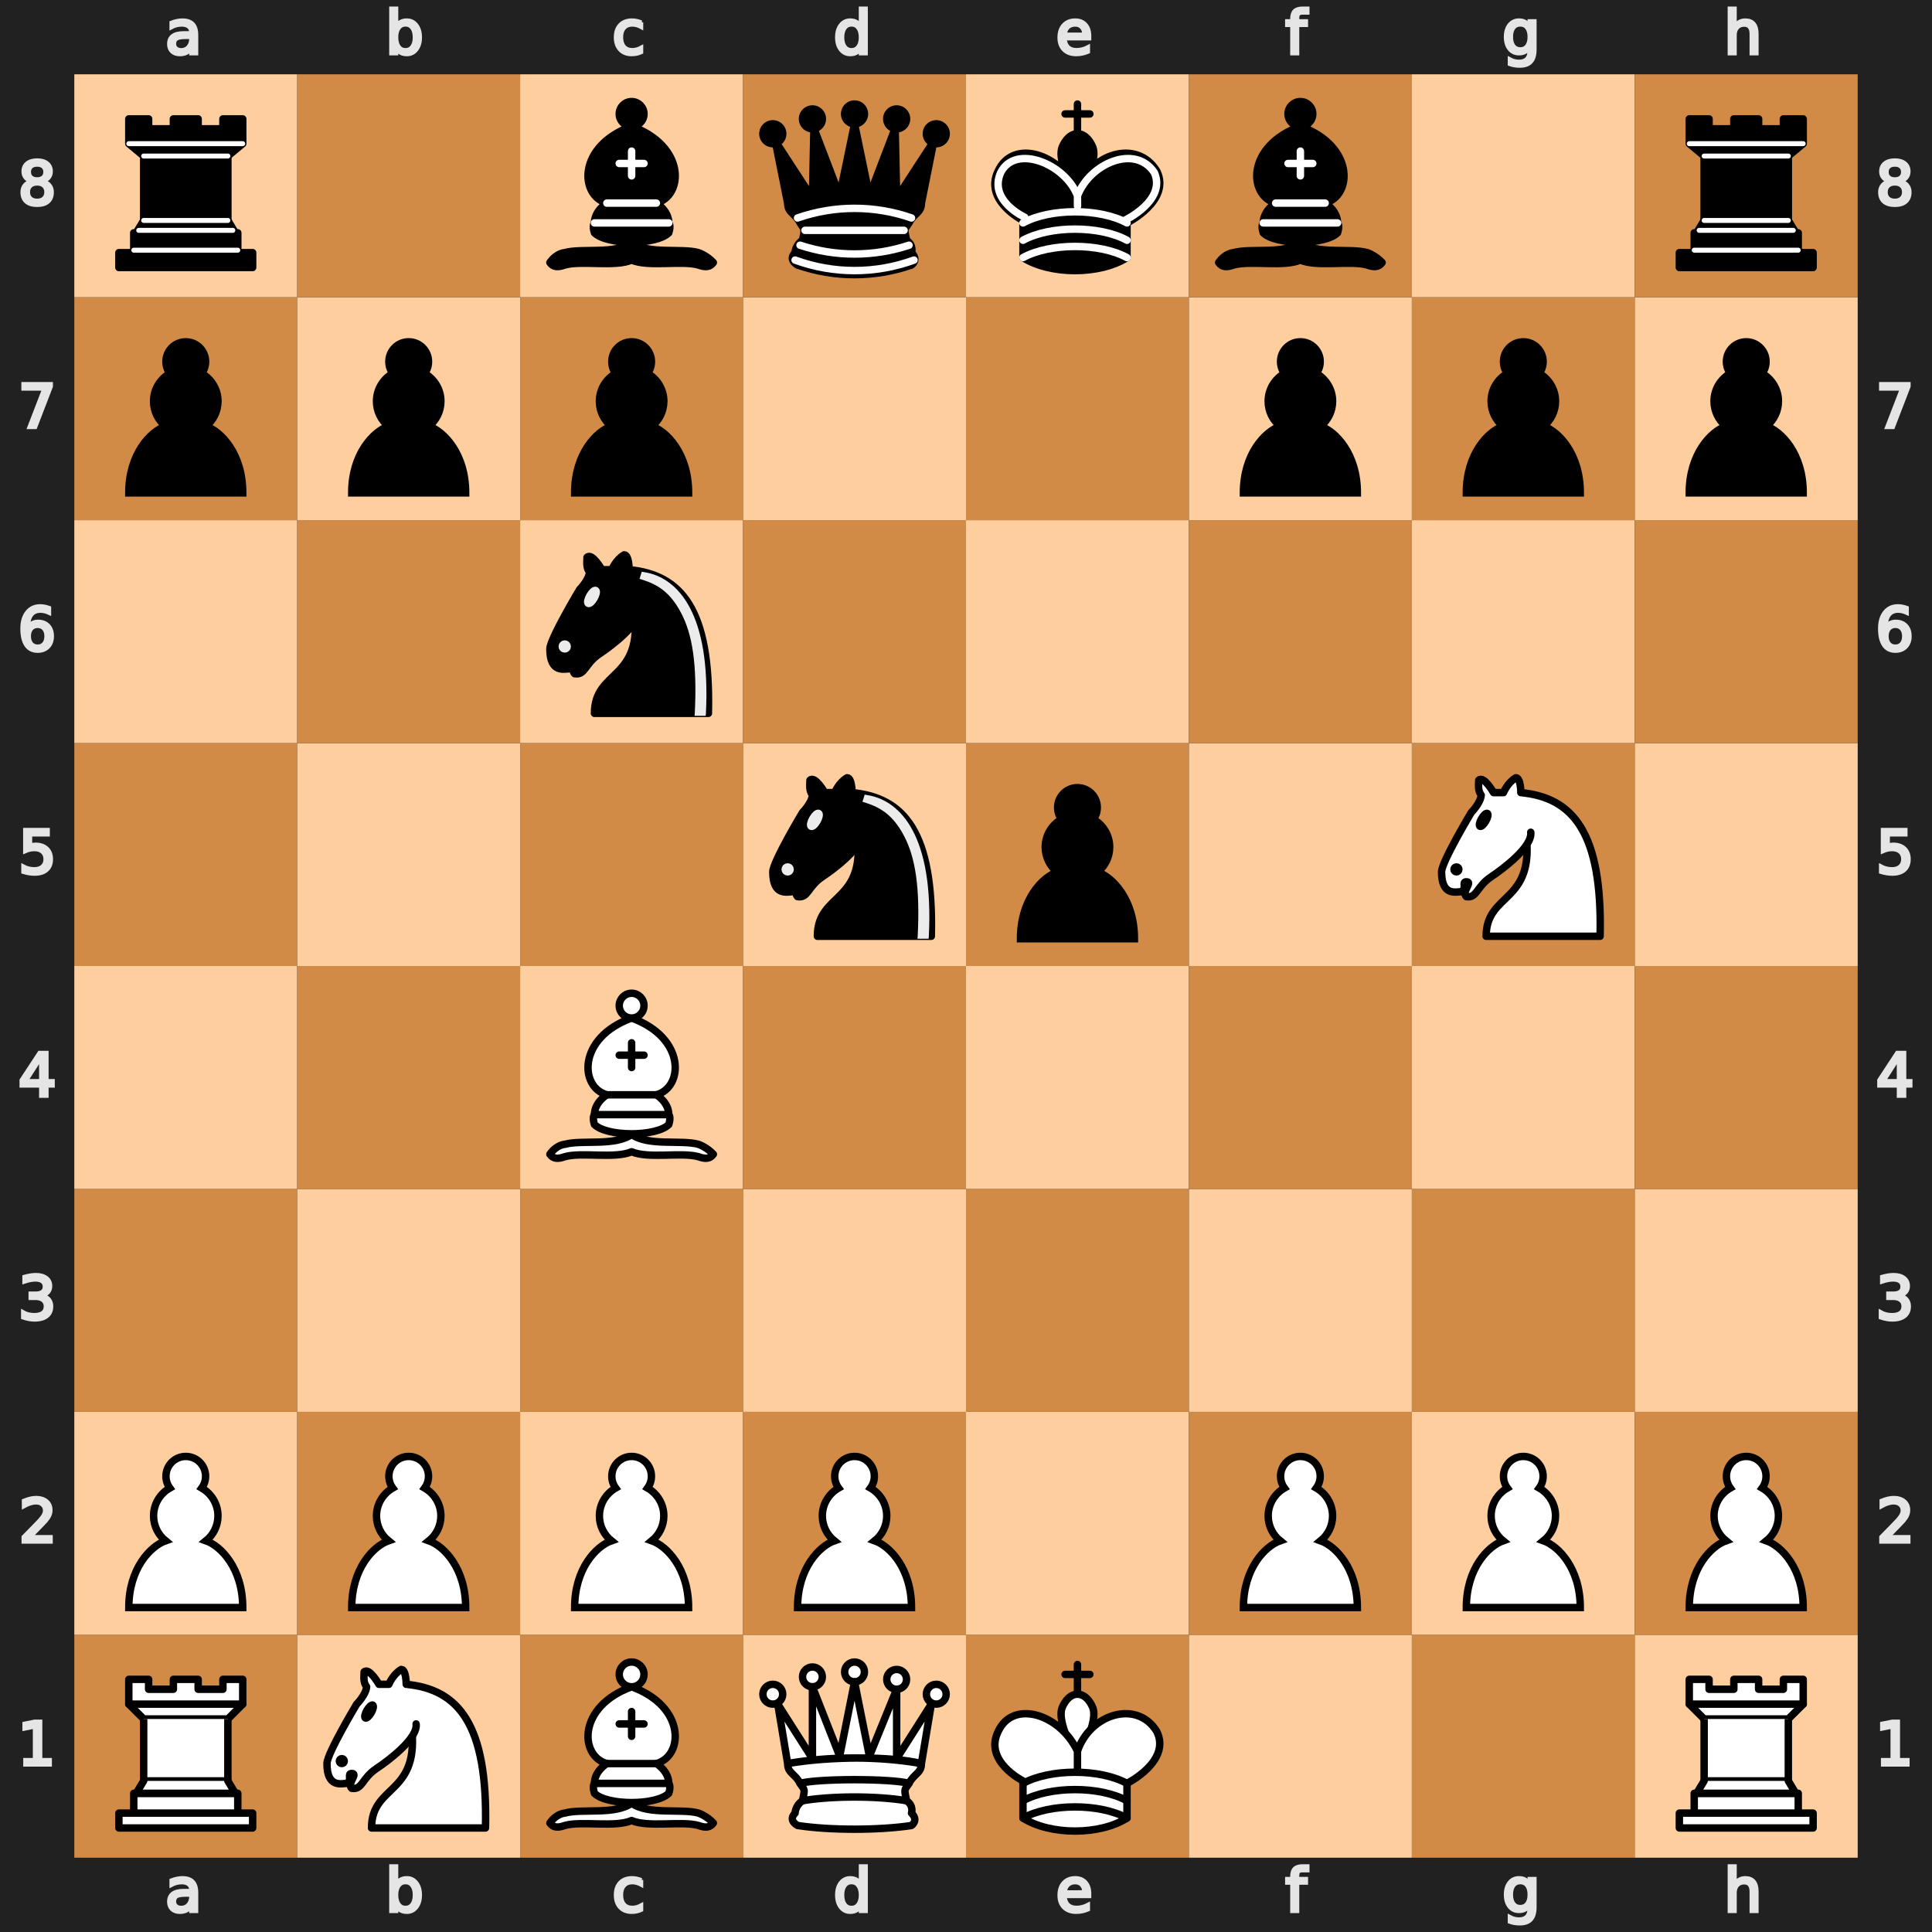
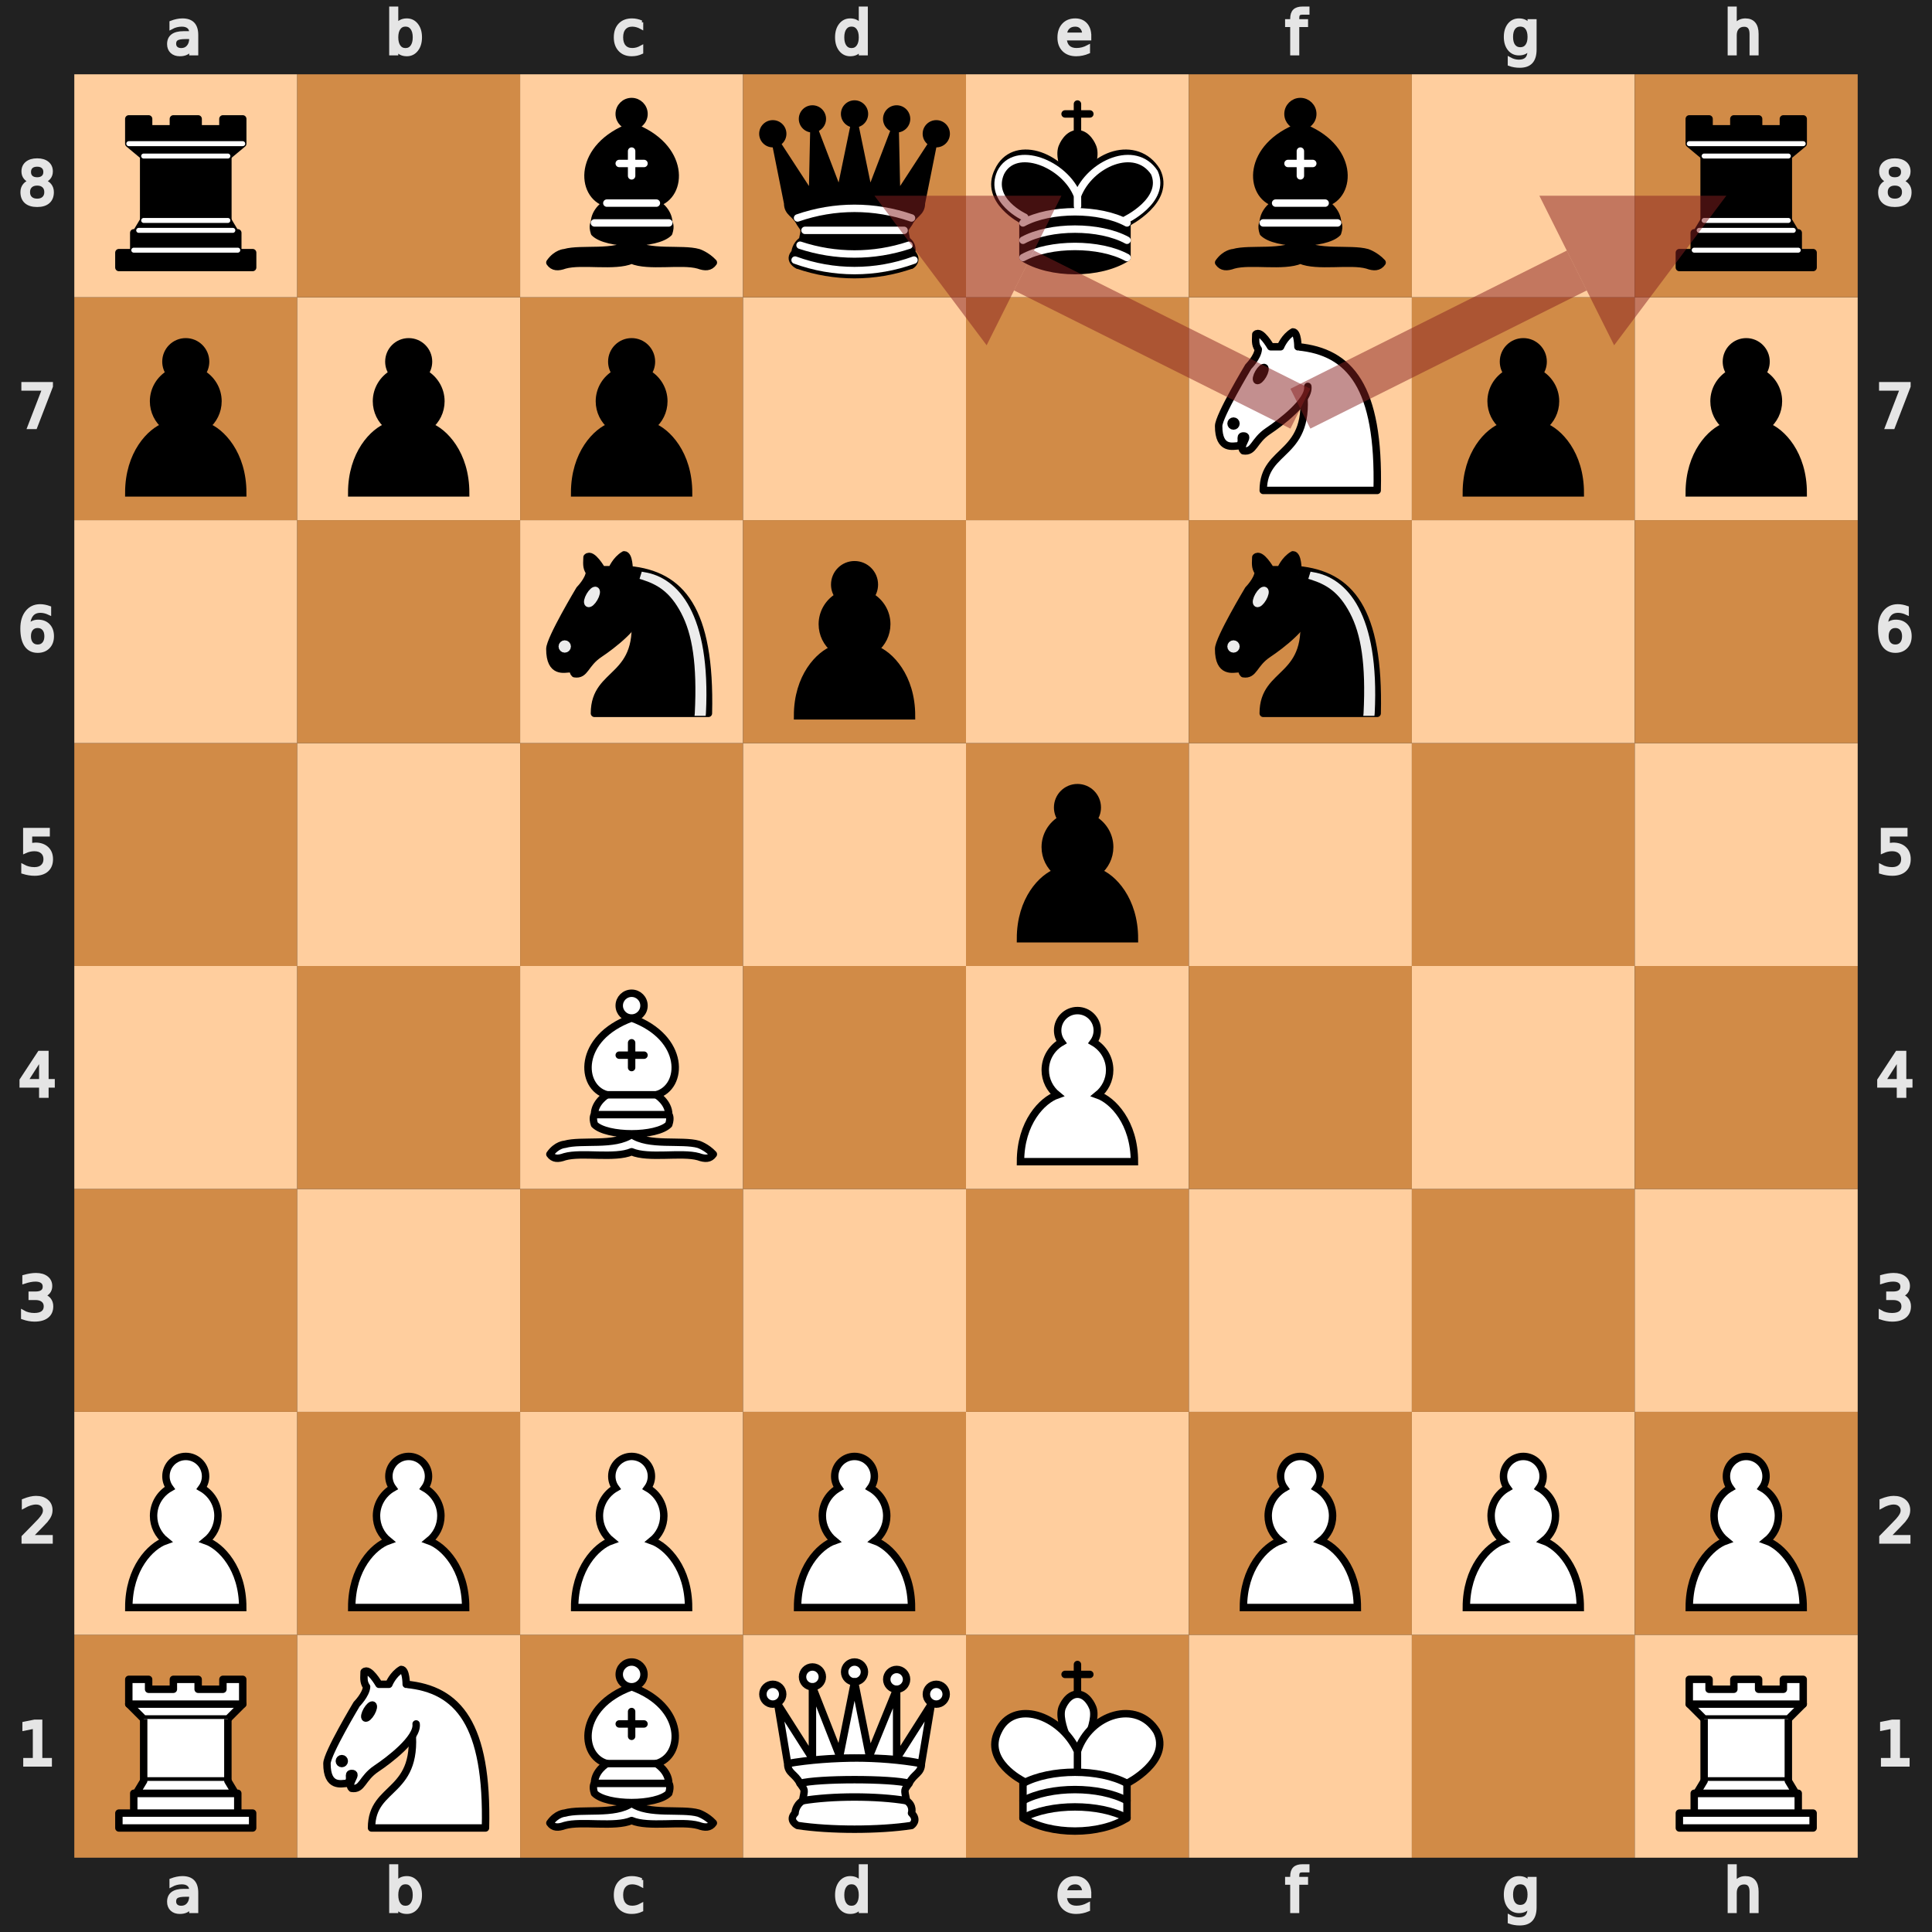
<svg xmlns="http://www.w3.org/2000/svg" xmlns:xlink="http://www.w3.org/1999/xlink" version="1.2" baseProfile="tiny" viewBox="0 0 390 390">
  <defs>
    <g id="white-pawn" class="white pawn">
      <path d="M22.5 9c-2.21 0-4 1.79-4 4 0 .89.29 1.71.78 2.38C17.33 16.5 16 18.59 16 21c0 2.03.94 3.84 2.41 5.03-3 1.06-7.41 5.55-7.41 13.47h23c0-7.92-4.41-12.41-7.41-13.47 1.47-1.19 2.41-3 2.41-5.03 0-2.41-1.33-4.5-3.28-5.62.49-.67.78-1.49.78-2.38 0-2.21-1.79-4-4-4z" fill="#fff" stroke="#000" stroke-width="1.5" stroke-linecap="round" />
    </g>
    <g id="white-knight" class="white knight" fill="none" fill-rule="evenodd" stroke="#000" stroke-width="1.5" stroke-linecap="round" stroke-linejoin="round">
      <path d="M 22,10 C 32.5,11 38.5,18 38,39 L 15,39 C 15,30 25,32.5 23,18" style="fill:#ffffff; stroke:#000000;" />
      <path d="M 24,18 C 24.38,20.91 18.45,25.37 16,27 C 13,29 13.18,31.34 11,31 C 9.958,30.06 12.41,27.96 11,28 C 10,28 11.19,29.23 10,30 C 9,30 5.997,31 6,26 C 6,24 12,14 12,14 C 12,14 13.89,12.1 14,10.5 C 13.27,9.506 13.5,8.5 13.5,7.5 C 14.5,6.5 16.5,10 16.5,10 L 18.5,10 C 18.5,10 19.28,8.008 21,7 C 22,7 22,10 22,10" style="fill:#ffffff; stroke:#000000;" />
      <path d="M 9.5 25.5 A 0.5 0.5 0 1 1 8.5,25.5 A 0.5 0.5 0 1 1 9.5 25.5 z" style="fill:#000000; stroke:#000000;" />
      <path d="M 15 15.5 A 0.5 1.5 0 1 1 14,15.5 A 0.5 1.5 0 1 1 15 15.5 z" transform="matrix(0.866,0.5,-0.5,0.866,9.693,-5.173)" style="fill:#000000; stroke:#000000;" />
    </g>
    <g id="white-bishop" class="white bishop" fill="none" fill-rule="evenodd" stroke="#000" stroke-width="1.5" stroke-linecap="round" stroke-linejoin="round">
      <g fill="#fff" stroke-linecap="butt">
        <path d="M9 36c3.39-.97 10.11.43 13.5-2 3.39 2.43 10.11 1.03 13.5 2 0 0 1.65.54 3 2-.68.97-1.65.99-3 .5-3.39-.97-10.11.46-13.5-1-3.39 1.46-10.11.03-13.5 1-1.354.49-2.323.47-3-.5 1.354-1.94 3-2 3-2zM15 32c2.5 2.5 12.5 2.5 15 0 .5-1.5 0-2 0-2 0-2.5-2.5-4-2.5-4 5.5-1.5 6-11.5-5-15.5-11 4-10.5 14-5 15.5 0 0-2.5 1.5-2.5 4 0 0-.5.5 0 2zM25 8a2.5 2.5 0 1 1-5 0 2.5 2.5 0 1 1 5 0z" />
      </g>
      <path d="M17.5 26h10M15 30h15m-7.5-14.5v5M20 18h5" stroke-linejoin="miter" />
    </g>
    <g id="white-rook" class="white rook" fill="#fff" fill-rule="evenodd" stroke="#000" stroke-width="1.5" stroke-linecap="round" stroke-linejoin="round">
      <path d="M9 39h27v-3H9v3zM12 36v-4h21v4H12zM11 14V9h4v2h5V9h5v2h5V9h4v5" stroke-linecap="butt" />
      <path d="M34 14l-3 3H14l-3-3" />
      <path d="M31 17v12.5H14V17" stroke-linecap="butt" stroke-linejoin="miter" />
      <path d="M31 29.5l1.5 2.5h-20l1.5-2.5" />
      <path d="M11 14h23" fill="none" stroke-linejoin="miter" />
    </g>
    <g id="white-queen" class="white queen" fill="#fff" fill-rule="evenodd" stroke="#000" stroke-width="1.5" stroke-linecap="round" stroke-linejoin="round">
      <path d="M8 12a2 2 0 1 1-4 0 2 2 0 1 1 4 0zM24.5 7.5a2 2 0 1 1-4 0 2 2 0 1 1 4 0zM41 12a2 2 0 1 1-4 0 2 2 0 1 1 4 0zM16 8.5a2 2 0 1 1-4 0 2 2 0 1 1 4 0zM33 9a2 2 0 1 1-4 0 2 2 0 1 1 4 0z" />
      <path d="M9 26c8.5-1.5 21-1.5 27 0l2-12-7 11V11l-5.5 13.5-3-15-3 15-5.5-14V25L7 14l2 12zM9 26c0 2 1.5 2 2.5 4 1 1.5 1 1 .5 3.5-1.5 1-1.5 2.5-1.5 2.5-1.5 1.5.5 2.5.5 2.5 6.5 1 16.5 1 23 0 0 0 1.5-1 0-2.5 0 0 .5-1.5-1-2.5-.5-2.5-.5-2 .5-3.5 1-2 2.5-2 2.5-4-8.5-1.5-18.5-1.5-27 0z" stroke-linecap="butt" />
      <path d="M11.5 30c3.5-1 18.5-1 22 0M12 33.5c6-1 15-1 21 0" fill="none" />
    </g>
    <g id="white-king" class="white king" fill="none" fill-rule="evenodd" stroke="#000" stroke-width="1.5" stroke-linecap="round" stroke-linejoin="round">
      <path d="M22.5 11.63V6M20 8h5" stroke-linejoin="miter" />
      <path d="M22.5 25s4.5-7.5 3-10.5c0 0-1-2.5-3-2.5s-3 2.5-3 2.5c-1.5 3 3 10.5 3 10.5" fill="#fff" stroke-linecap="butt" stroke-linejoin="miter" />
      <path d="M11.5 37c5.5 3.5 15.5 3.5 21 0v-7s9-4.5 6-10.5c-4-6.5-13.5-3.5-16 4V27v-3.5c-3.5-7.5-13-10.5-16-4-3 6 5 10 5 10V37z" fill="#fff" />
      <path d="M11.5 30c5.5-3 15.5-3 21 0m-21 3.5c5.5-3 15.5-3 21 0m-21 3.5c5.5-3 15.5-3 21 0" />
    </g>
    <g id="black-pawn" class="black pawn">
      <path d="M22.5 9c-2.21 0-4 1.79-4 4 0 .89.29 1.71.78 2.38C17.33 16.5 16 18.59 16 21c0 2.03.94 3.84 2.41 5.03-3 1.06-7.41 5.55-7.41 13.47h23c0-7.92-4.41-12.41-7.41-13.47 1.47-1.19 2.41-3 2.41-5.03 0-2.41-1.33-4.5-3.28-5.62.49-.67.78-1.49.78-2.38 0-2.21-1.79-4-4-4z" stroke="#000" stroke-width="1.5" stroke-linecap="round" />
    </g>
    <g id="black-knight" class="black knight" fill="none" fill-rule="evenodd" stroke="#000" stroke-width="1.5" stroke-linecap="round" stroke-linejoin="round">
      <path d="M 22,10 C 32.5,11 38.5,18 38,39 L 15,39 C 15,30 25,32.5 23,18" style="fill:#000000; stroke:#000000;" />
      <path d="M 24,18 C 24.38,20.91 18.45,25.37 16,27 C 13,29 13.18,31.34 11,31 C 9.958,30.06 12.41,27.96 11,28 C 10,28 11.19,29.23 10,30 C 9,30 5.997,31 6,26 C 6,24 12,14 12,14 C 12,14 13.89,12.1 14,10.5 C 13.27,9.506 13.5,8.5 13.5,7.5 C 14.5,6.5 16.5,10 16.5,10 L 18.5,10 C 18.5,10 19.28,8.008 21,7 C 22,7 22,10 22,10" style="fill:#000000; stroke:#000000;" />
      <path d="M 9.5 25.5 A 0.5 0.5 0 1 1 8.5,25.5 A 0.5 0.5 0 1 1 9.5 25.5 z" style="fill:#ececec; stroke:#ececec;" />
      <path d="M 15 15.5 A 0.5 1.5 0 1 1 14,15.5 A 0.5 1.5 0 1 1 15 15.5 z" transform="matrix(0.866,0.5,-0.5,0.866,9.693,-5.173)" style="fill:#ececec; stroke:#ececec;" />
      <path d="M 24.55,10.4 L 24.1,11.85 L 24.6,12 C 27.75,13 30.25,14.49 32.5,18.75 C 34.75,23.01 35.75,29.06 35.25,39 L 35.2,39.5 L 37.45,39.5 L 37.5,39 C 38,28.94 36.62,22.15 34.25,17.66 C 31.88,13.17 28.46,11.02 25.06,10.5 L 24.55,10.4 z " style="fill:#ececec; stroke:none;" />
    </g>
    <g id="black-bishop" class="black bishop" fill="none" fill-rule="evenodd" stroke="#000" stroke-width="1.5" stroke-linecap="round" stroke-linejoin="round">
      <path d="M9 36c3.39-.97 10.11.43 13.5-2 3.39 2.43 10.11 1.03 13.5 2 0 0 1.65.54 3 2-.68.97-1.65.99-3 .5-3.39-.97-10.11.46-13.5-1-3.39 1.46-10.11.03-13.5 1-1.354.49-2.323.47-3-.5 1.354-1.94 3-2 3-2zm6-4c2.5 2.5 12.5 2.5 15 0 .5-1.5 0-2 0-2 0-2.5-2.5-4-2.5-4 5.5-1.5 6-11.5-5-15.5-11 4-10.5 14-5 15.5 0 0-2.5 1.5-2.5 4 0 0-.5.5 0 2zM25 8a2.5 2.5 0 1 1-5 0 2.5 2.5 0 1 1 5 0z" fill="#000" stroke-linecap="butt" />
      <path d="M17.5 26h10M15 30h15m-7.5-14.5v5M20 18h5" stroke="#fff" stroke-linejoin="miter" />
    </g>
    <g id="black-rook" class="black rook" fill="#000" fill-rule="evenodd" stroke="#000" stroke-width="1.5" stroke-linecap="round" stroke-linejoin="round">
      <path d="M9 39h27v-3H9v3zM12.5 32l1.5-2.5h17l1.5 2.5h-20zM12 36v-4h21v4H12z" stroke-linecap="butt" />
      <path d="M14 29.5v-13h17v13H14z" stroke-linecap="butt" stroke-linejoin="miter" />
      <path d="M14 16.5L11 14h23l-3 2.5H14zM11 14V9h4v2h5V9h5v2h5V9h4v5H11z" stroke-linecap="butt" />
      <path d="M12 35.5h21M13 31.5h19M14 29.5h17M14 16.5h17M11 14h23" fill="none" stroke="#fff" stroke-width="1" stroke-linejoin="miter" />
    </g>
    <g id="black-queen" class="black queen" fill="#000" fill-rule="evenodd" stroke="#000" stroke-width="1.5" stroke-linecap="round" stroke-linejoin="round">
      <g fill="#000" stroke="none">
        <circle cx="6" cy="12" r="2.75" />
        <circle cx="14" cy="9" r="2.75" />
        <circle cx="22.5" cy="8" r="2.75" />
        <circle cx="31" cy="9" r="2.75" />
        <circle cx="39" cy="12" r="2.75" />
      </g>
      <path d="M9 26c8.5-1.5 21-1.5 27 0l2.5-12.5L31 25l-.3-14.1-5.2 13.6-3-14.5-3 14.5-5.2-13.6L14 25 6.5 13.5 9 26zM9 26c0 2 1.5 2 2.5 4 1 1.5 1 1 .5 3.5-1.5 1-1.5 2.5-1.5 2.5-1.5 1.5.5 2.5.5 2.5 6.5 1 16.5 1 23 0 0 0 1.5-1 0-2.5 0 0 .5-1.5-1-2.5-.5-2.5-.5-2 .5-3.5 1-2 2.5-2 2.5-4-8.5-1.5-18.5-1.5-27 0z" stroke-linecap="butt" />
      <path d="M11 38.5a35 35 1 0 0 23 0" fill="none" stroke-linecap="butt" />
      <path d="M11 29a35 35 1 0 1 23 0M12.5 31.5h20M11.5 34.5a35 35 1 0 0 22 0M10.5 37.5a35 35 1 0 0 24 0" fill="none" stroke="#fff" />
    </g>
    <g id="black-king" class="black king" fill="none" fill-rule="evenodd" stroke="#000" stroke-width="1.5" stroke-linecap="round" stroke-linejoin="round">
      <path d="M22.5 11.63V6" stroke-linejoin="miter" />
      <path d="M22.5 25s4.5-7.5 3-10.5c0 0-1-2.5-3-2.5s-3 2.5-3 2.5c-1.5 3 3 10.5 3 10.5" fill="#000" stroke-linecap="butt" stroke-linejoin="miter" />
      <path d="M11.5 37c5.5 3.5 15.5 3.5 21 0v-7s9-4.5 6-10.5c-4-6.5-13.5-3.5-16 4V27v-3.5c-3.5-7.5-13-10.5-16-4-3 6 5 10 5 10V37z" fill="#000" />
      <path d="M20 8h5" stroke-linejoin="miter" />
      <path d="M32 29.5s8.5-4 6.03-9.65C34.15 14 25 18 22.5 24.5l.01 2.1-.01-2.1C20 18 9.906 14 6.997 19.85c-2.497 5.65 4.853 9 4.853 9M11.5 30c5.5-3 15.5-3 21 0m-21 3.5c5.5-3 15.5-3 21 0m-21 3.5c5.5-3 15.5-3 21 0" stroke="#fff" />
    </g>
  </defs>
  <rect x="0" y="0" width="390" height="390" fill="#212121" />
  <g transform="translate(20, 0) scale(0.75, 0.75)" fill="#e5e5e5" stroke="#e5e5e5">
    <path d="M23.328 10.016q-1.742 0-2.414.398-.672.398-.672 1.36 0 .765.5 1.218.508.445 1.375.445 1.196 0 1.914-.843.727-.852.727-2.258v-.32zm2.867-.594v4.992h-1.437v-1.328q-.492.797-1.227 1.18-.734.375-1.797.375-1.343 0-2.14-.75-.79-.758-.79-2.024 0-1.476.985-2.226.992-.75 2.953-.75h2.016V8.75q0-.992-.656-1.531-.649-.547-1.829-.547-.75 0-1.46.18-.711.18-1.368.539V6.062q.79-.304 1.532-.453.742-.156 1.445-.156 1.898 0 2.836.984.937.985.937 2.985z" />
  </g>
  <g transform="translate(20, 375) scale(0.75, 0.75)" fill="#e5e5e5" stroke="#e5e5e5">
    <path d="M23.328 10.016q-1.742 0-2.414.398-.672.398-.672 1.36 0 .765.5 1.218.508.445 1.375.445 1.196 0 1.914-.843.727-.852.727-2.258v-.32zm2.867-.594v4.992h-1.437v-1.328q-.492.797-1.227 1.18-.734.375-1.797.375-1.343 0-2.14-.75-.79-.758-.79-2.024 0-1.476.985-2.226.992-.75 2.953-.75h2.016V8.75q0-.992-.656-1.531-.649-.547-1.829-.547-.75 0-1.46.18-.711.18-1.368.539V6.062q.79-.304 1.532-.453.742-.156 1.445-.156 1.898 0 2.836.984.937.985.937 2.985z" />
  </g>
  <g transform="translate(65, 0) scale(0.75, 0.75)" fill="#e5e5e5" stroke="#e5e5e5">
    <path d="M24.922 10.047q0-1.586-.656-2.485-.649-.906-1.79-.906-1.14 0-1.796.906-.649.899-.649 2.485 0 1.586.649 2.492.656.898 1.797.898 1.14 0 1.789-.898.656-.906.656-2.492zm-4.89-3.055q.452-.781 1.14-1.156.695-.383 1.656-.383 1.594 0 2.586 1.266 1 1.265 1 3.328 0 2.062-1 3.328-.992 1.266-2.586 1.266-.96 0-1.656-.375-.688-.383-1.14-1.164v1.312h-1.446V2.258h1.445z" />
  </g>
  <g transform="translate(65, 375) scale(0.75, 0.75)" fill="#e5e5e5" stroke="#e5e5e5">
    <path d="M24.922 10.047q0-1.586-.656-2.485-.649-.906-1.79-.906-1.14 0-1.796.906-.649.899-.649 2.485 0 1.586.649 2.492.656.898 1.797.898 1.14 0 1.789-.898.656-.906.656-2.492zm-4.89-3.055q.452-.781 1.14-1.156.695-.383 1.656-.383 1.594 0 2.586 1.266 1 1.265 1 3.328 0 2.062-1 3.328-.992 1.266-2.586 1.266-.96 0-1.656-.375-.688-.383-1.14-1.164v1.312h-1.446V2.258h1.445z" />
  </g>
  <g transform="translate(110, 0) scale(0.75, 0.75)" fill="#e5e5e5" stroke="#e5e5e5">
    <path d="M25.96 6v1.344q-.608-.336-1.226-.5-.609-.172-1.234-.172-1.398 0-2.172.89-.773.883-.773 2.485 0 1.601.773 2.492.774.883 2.172.883.625 0 1.234-.164.618-.172 1.227-.508v1.328q-.602.281-1.25.422-.64.14-1.367.14-1.977 0-3.14-1.242-1.165-1.242-1.165-3.351 0-2.14 1.172-3.367 1.18-1.227 3.227-1.227.664 0 1.296.14.633.134 1.227.407z" />
  </g>
  <g transform="translate(110, 375) scale(0.75, 0.75)" fill="#e5e5e5" stroke="#e5e5e5">
    <path d="M25.96 6v1.344q-.608-.336-1.226-.5-.609-.172-1.234-.172-1.398 0-2.172.89-.773.883-.773 2.485 0 1.601.773 2.492.774.883 2.172.883.625 0 1.234-.164.618-.172 1.227-.508v1.328q-.602.281-1.25.422-.64.14-1.367.14-1.977 0-3.14-1.242-1.165-1.242-1.165-3.351 0-2.14 1.172-3.367 1.18-1.227 3.227-1.227.664 0 1.296.14.633.134 1.227.407z" />
  </g>
  <g transform="translate(155, 0) scale(0.75, 0.75)" fill="#e5e5e5" stroke="#e5e5e5">
    <path d="M24.973 6.992V2.258h1.437v12.156h-1.437v-1.312q-.453.78-1.149 1.164-.687.375-1.656.375-1.586 0-2.586-1.266-.992-1.266-.992-3.328 0-2.063.992-3.328 1-1.266 2.586-1.266.969 0 1.656.383.696.375 1.149 1.156zm-4.899 3.055q0 1.586.649 2.492.656.898 1.797.898 1.14 0 1.796-.898.657-.906.657-2.492 0-1.586-.657-2.485-.656-.906-1.796-.906-1.141 0-1.797.906-.649.899-.649 2.485z" />
  </g>
  <g transform="translate(155, 375) scale(0.75, 0.75)" fill="#e5e5e5" stroke="#e5e5e5">
    <path d="M24.973 6.992V2.258h1.437v12.156h-1.437v-1.312q-.453.78-1.149 1.164-.687.375-1.656.375-1.586 0-2.586-1.266-.992-1.266-.992-3.328 0-2.063.992-3.328 1-1.266 2.586-1.266.969 0 1.656.383.696.375 1.149 1.156zm-4.899 3.055q0 1.586.649 2.492.656.898 1.797.898 1.14 0 1.796-.898.657-.906.657-2.492 0-1.586-.657-2.485-.656-.906-1.796-.906-1.141 0-1.797.906-.649.899-.649 2.485z" />
  </g>
  <g transform="translate(200, 0) scale(0.75, 0.75)" fill="#e5e5e5" stroke="#e5e5e5">
    <path d="M26.555 9.68v.703h-6.61q.094 1.484.89 2.265.806.774 2.235.774.828 0 1.602-.203.781-.203 1.547-.61v1.36q-.774.328-1.586.5-.813.172-1.649.172-2.093 0-3.32-1.22-1.219-1.218-1.219-3.296 0-2.148 1.157-3.406 1.164-1.266 3.132-1.266 1.766 0 2.79 1.14 1.03 1.134 1.03 3.087zm-1.438-.422q-.015-1.18-.664-1.883-.64-.703-1.703-.703-1.203 0-1.93.68-.718.68-.828 1.914z" />
  </g>
  <g transform="translate(200, 375) scale(0.75, 0.75)" fill="#e5e5e5" stroke="#e5e5e5">
    <path d="M26.555 9.68v.703h-6.61q.094 1.484.89 2.265.806.774 2.235.774.828 0 1.602-.203.781-.203 1.547-.61v1.36q-.774.328-1.586.5-.813.172-1.649.172-2.093 0-3.32-1.22-1.219-1.218-1.219-3.296 0-2.148 1.157-3.406 1.164-1.266 3.132-1.266 1.766 0 2.79 1.14 1.03 1.134 1.03 3.087zm-1.438-.422q-.015-1.18-.664-1.883-.64-.703-1.703-.703-1.203 0-1.93.68-.718.68-.828 1.914z" />
  </g>
  <g transform="translate(245, 0) scale(0.75, 0.75)" fill="#e5e5e5" stroke="#e5e5e5">
    <path d="M25.285 2.258v1.195H23.91q-.773 0-1.078.313-.297.312-.297 1.125v.773h2.367v1.117h-2.367v7.633H21.09V6.781h-1.375V5.664h1.375v-.61q0-1.46.68-2.124.68-.672 2.156-.672z" />
  </g>
  <g transform="translate(245, 375) scale(0.75, 0.75)" fill="#e5e5e5" stroke="#e5e5e5">
    <path d="M25.285 2.258v1.195H23.91q-.773 0-1.078.313-.297.312-.297 1.125v.773h2.367v1.117h-2.367v7.633H21.09V6.781h-1.375V5.664h1.375v-.61q0-1.46.68-2.124.68-.672 2.156-.672z" />
  </g>
  <g transform="translate(290, 0) scale(0.75, 0.75)" fill="#e5e5e5" stroke="#e5e5e5">
    <path d="M24.973 9.937q0-1.562-.649-2.421-.64-.86-1.804-.86-1.157 0-1.805.86-.64.859-.64 2.421 0 1.555.64 2.415.648.859 1.805.859 1.164 0 1.804-.86.649-.859.649-2.414zm1.437 3.391q0 2.234-.992 3.32-.992 1.094-3.04 1.094-.757 0-1.429-.117-.672-.11-1.304-.344v-1.398q.632.344 1.25.508.617.164 1.257.164 1.414 0 2.118-.743.703-.734.703-2.226v-.711q-.446.773-1.141 1.156-.695.383-1.664.383-1.61 0-2.594-1.227-.984-1.226-.984-3.25 0-2.03.984-3.257.985-1.227 2.594-1.227.969 0 1.664.383t1.14 1.156V5.664h1.438z" />
  </g>
  <g transform="translate(290, 375) scale(0.75, 0.75)" fill="#e5e5e5" stroke="#e5e5e5">
    <path d="M24.973 9.937q0-1.562-.649-2.421-.64-.86-1.804-.86-1.157 0-1.805.86-.64.859-.64 2.421 0 1.555.64 2.415.648.859 1.805.859 1.164 0 1.804-.86.649-.859.649-2.414zm1.437 3.391q0 2.234-.992 3.32-.992 1.094-3.04 1.094-.757 0-1.429-.117-.672-.11-1.304-.344v-1.398q.632.344 1.25.508.617.164 1.257.164 1.414 0 2.118-.743.703-.734.703-2.226v-.711q-.446.773-1.141 1.156-.695.383-1.664.383-1.61 0-2.594-1.227-.984-1.226-.984-3.25 0-2.03.984-3.257.985-1.227 2.594-1.227.969 0 1.664.383t1.14 1.156V5.664h1.438z" />
  </g>
  <g transform="translate(335, 0) scale(0.75, 0.75)" fill="#e5e5e5" stroke="#e5e5e5">
    <path d="M26.164 9.133v5.281h-1.437V9.18q0-1.243-.485-1.86-.484-.617-1.453-.617-1.164 0-1.836.742-.672.742-.672 2.024v4.945h-1.445V2.258h1.445v4.765q.516-.789 1.211-1.18.703-.39 1.617-.39 1.508 0 2.282.938.773.93.773 2.742z" />
  </g>
  <g transform="translate(335, 375) scale(0.75, 0.75)" fill="#e5e5e5" stroke="#e5e5e5">
    <path d="M26.164 9.133v5.281h-1.437V9.18q0-1.243-.485-1.86-.484-.617-1.453-.617-1.164 0-1.836.742-.672.742-.672 2.024v4.945h-1.445V2.258h1.445v4.765q.516-.789 1.211-1.18.703-.39 1.617-.39 1.508 0 2.282.938.773.93.773 2.742z" />
  </g>
  <g transform="translate(0, 335) scale(0.75, 0.75)" fill="#e5e5e5" stroke="#e5e5e5">
    <path d="M6.754 26.996h2.578v-8.898l-2.805.562v-1.437l2.79-.563h1.578v10.336h2.578v1.328h-6.72z" />
  </g>
  <g transform="translate(375, 335) scale(0.75, 0.75)" fill="#e5e5e5" stroke="#e5e5e5">
    <path d="M6.754 26.996h2.578v-8.898l-2.805.562v-1.437l2.79-.563h1.578v10.336h2.578v1.328h-6.72z" />
  </g>
  <g transform="translate(0, 290) scale(0.75, 0.75)" fill="#e5e5e5" stroke="#e5e5e5">
    <path d="M8.195 26.996h5.508v1.328H6.297v-1.328q.898-.93 2.445-2.492 1.555-1.57 1.953-2.024.758-.851 1.055-1.437.305-.594.305-1.164 0-.93-.657-1.516-.648-.586-1.695-.586-.742 0-1.57.258-.82.258-1.758.781v-1.593q.953-.383 1.781-.578.828-.196 1.516-.196 1.812 0 2.89.906 1.079.907 1.079 2.422 0 .72-.274 1.368-.265.64-.976 1.515-.196.227-1.243 1.313-1.046 1.078-2.953 3.023z" />
  </g>
  <g transform="translate(375, 290) scale(0.75, 0.75)" fill="#e5e5e5" stroke="#e5e5e5">
    <path d="M8.195 26.996h5.508v1.328H6.297v-1.328q.898-.93 2.445-2.492 1.555-1.57 1.953-2.024.758-.851 1.055-1.437.305-.594.305-1.164 0-.93-.657-1.516-.648-.586-1.695-.586-.742 0-1.57.258-.82.258-1.758.781v-1.593q.953-.383 1.781-.578.828-.196 1.516-.196 1.812 0 2.89.906 1.079.907 1.079 2.422 0 .72-.274 1.368-.265.64-.976 1.515-.196.227-1.243 1.313-1.046 1.078-2.953 3.023z" />
  </g>
  <g transform="translate(0, 245) scale(0.75, 0.75)" fill="#e5e5e5" stroke="#e5e5e5">
    <path d="M11.434 22.035q1.132.242 1.765 1.008.64.766.64 1.89 0 1.727-1.187 2.672-1.187.946-3.375.946-.734 0-1.515-.149-.774-.14-1.602-.43V26.45q.656.383 1.438.578.78.196 1.632.196 1.485 0 2.258-.586.782-.586.782-1.703 0-1.032-.727-1.61-.719-.586-2.008-.586h-1.36v-1.297h1.423q1.164 0 1.78-.46.618-.47.618-1.344 0-.899-.64-1.375-.633-.485-1.82-.485-.65 0-1.391.141-.743.14-1.633.437V16.95q.898-.25 1.68-.375.788-.125 1.484-.125 1.797 0 2.844.82 1.046.813 1.046 2.204 0 .968-.554 1.64-.555.664-1.578.922z" />
  </g>
  <g transform="translate(375, 245) scale(0.75, 0.75)" fill="#e5e5e5" stroke="#e5e5e5">
    <path d="M11.434 22.035q1.132.242 1.765 1.008.64.766.64 1.89 0 1.727-1.187 2.672-1.187.946-3.375.946-.734 0-1.515-.149-.774-.14-1.602-.43V26.45q.656.383 1.438.578.78.196 1.632.196 1.485 0 2.258-.586.782-.586.782-1.703 0-1.032-.727-1.61-.719-.586-2.008-.586h-1.36v-1.297h1.423q1.164 0 1.78-.46.618-.47.618-1.344 0-.899-.64-1.375-.633-.485-1.82-.485-.65 0-1.391.141-.743.14-1.633.437V16.95q.898-.25 1.68-.375.788-.125 1.484-.125 1.797 0 2.844.82 1.046.813 1.046 2.204 0 .968-.554 1.64-.555.664-1.578.922z" />
  </g>
  <g transform="translate(0, 200) scale(0.75, 0.75)" fill="#e5e5e5" stroke="#e5e5e5">
    <path d="M11.016 18.035L7.03 24.262h3.985zm-.414-1.375h1.984v7.602h1.664v1.312h-1.664v2.75h-1.57v-2.75H5.75v-1.523z" />
  </g>
  <g transform="translate(375, 200) scale(0.75, 0.75)" fill="#e5e5e5" stroke="#e5e5e5">
    <path d="M11.016 18.035L7.03 24.262h3.985zm-.414-1.375h1.984v7.602h1.664v1.312h-1.664v2.75h-1.57v-2.75H5.75v-1.523z" />
  </g>
  <g transform="translate(0, 155) scale(0.75, 0.75)" fill="#e5e5e5" stroke="#e5e5e5">
    <path d="M6.719 16.66h6.195v1.328h-4.75v2.86q.344-.118.688-.172.343-.063.687-.063 1.953 0 3.094 1.07 1.14 1.07 1.14 2.899 0 1.883-1.171 2.93-1.172 1.039-3.305 1.039-.735 0-1.5-.125-.758-.125-1.57-.375v-1.586q.703.383 1.453.57.75.188 1.586.188 1.351 0 2.14-.711.79-.711.79-1.93 0-1.219-.79-1.93-.789-.71-2.14-.71-.633 0-1.266.14-.625.14-1.281.438z" />
  </g>
  <g transform="translate(375, 155) scale(0.75, 0.75)" fill="#e5e5e5" stroke="#e5e5e5">
    <path d="M6.719 16.66h6.195v1.328h-4.75v2.86q.344-.118.688-.172.343-.063.687-.063 1.953 0 3.094 1.07 1.14 1.07 1.14 2.899 0 1.883-1.171 2.93-1.172 1.039-3.305 1.039-.735 0-1.5-.125-.758-.125-1.57-.375v-1.586q.703.383 1.453.57.75.188 1.586.188 1.351 0 2.14-.711.79-.711.79-1.93 0-1.219-.79-1.93-.789-.71-2.14-.71-.633 0-1.266.14-.625.14-1.281.438z" />
  </g>
  <g transform="translate(0, 110) scale(0.75, 0.75)" fill="#e5e5e5" stroke="#e5e5e5">
    <path d="M10.137 21.863q-1.063 0-1.688.727-.617.726-.617 1.992 0 1.258.617 1.992.625.727 1.688.727 1.062 0 1.68-.727.624-.734.624-1.992 0-1.266-.625-1.992-.617-.727-1.68-.727zm3.133-4.945v1.437q-.594-.28-1.204-.43-.601-.148-1.195-.148-1.562 0-2.39 1.055-.82 1.055-.938 3.188.46-.68 1.156-1.04.696-.367 1.531-.367 1.758 0 2.774 1.07 1.023 1.063 1.023 2.899 0 1.797-1.062 2.883-1.063 1.086-2.828 1.086-2.024 0-3.094-1.547-1.07-1.555-1.07-4.5 0-2.766 1.312-4.406 1.313-1.649 3.524-1.649.593 0 1.195.117.61.118 1.266.352z" />
  </g>
  <g transform="translate(375, 110) scale(0.75, 0.75)" fill="#e5e5e5" stroke="#e5e5e5">
    <path d="M10.137 21.863q-1.063 0-1.688.727-.617.726-.617 1.992 0 1.258.617 1.992.625.727 1.688.727 1.062 0 1.68-.727.624-.734.624-1.992 0-1.266-.625-1.992-.617-.727-1.68-.727zm3.133-4.945v1.437q-.594-.28-1.204-.43-.601-.148-1.195-.148-1.562 0-2.39 1.055-.82 1.055-.938 3.188.46-.68 1.156-1.04.696-.367 1.531-.367 1.758 0 2.774 1.07 1.023 1.063 1.023 2.899 0 1.797-1.062 2.883-1.063 1.086-2.828 1.086-2.024 0-3.094-1.547-1.07-1.555-1.07-4.5 0-2.766 1.312-4.406 1.313-1.649 3.524-1.649.593 0 1.195.117.61.118 1.266.352z" />
  </g>
  <g transform="translate(0, 65) scale(0.75, 0.75)" fill="#e5e5e5" stroke="#e5e5e5">
    <path d="M6.25 16.66h7.5v.672L9.516 28.324H7.867l3.985-10.336H6.25z" />
  </g>
  <g transform="translate(375, 65) scale(0.75, 0.75)" fill="#e5e5e5" stroke="#e5e5e5">
    <path d="M6.25 16.66h7.5v.672L9.516 28.324H7.867l3.985-10.336H6.25z" />
  </g>
  <g transform="translate(0, 20) scale(0.75, 0.75)" fill="#e5e5e5" stroke="#e5e5e5">
    <path d="M10 22.785q-1.125 0-1.773.602-.641.601-.641 1.656t.64 1.656q.649.602 1.774.602t1.773-.602q.649-.61.649-1.656 0-1.055-.649-1.656-.64-.602-1.773-.602zm-1.578-.672q-1.016-.25-1.586-.945-.563-.695-.563-1.695 0-1.399.993-2.211 1-.813 2.734-.813 1.742 0 2.734.813.993.812.993 2.21 0 1-.57 1.696-.563.695-1.571.945 1.14.266 1.773 1.04.641.773.641 1.89 0 1.695-1.04 2.602-1.03.906-2.96.906t-2.969-.906Q6 26.738 6 25.043q0-1.117.64-1.89.641-.774 1.782-1.04zm-.578-2.492q0 .906.562 1.414.57.508 1.594.508 1.016 0 1.586-.508.578-.508.578-1.414 0-.906-.578-1.414-.57-.508-1.586-.508-1.023 0-1.594.508-.562.508-.562 1.414z" />
  </g>
  <g transform="translate(375, 20) scale(0.75, 0.75)" fill="#e5e5e5" stroke="#e5e5e5">
    <path d="M10 22.785q-1.125 0-1.773.602-.641.601-.641 1.656t.64 1.656q.649.602 1.774.602t1.773-.602q.649-.61.649-1.656 0-1.055-.649-1.656-.64-.602-1.773-.602zm-1.578-.672q-1.016-.25-1.586-.945-.563-.695-.563-1.695 0-1.399.993-2.211 1-.813 2.734-.813 1.742 0 2.734.813.993.812.993 2.21 0 1-.57 1.696-.563.695-1.571.945 1.14.266 1.773 1.04.641.773.641 1.89 0 1.695-1.04 2.602-1.03.906-2.96.906t-2.969-.906Q6 26.738 6 25.043q0-1.117.64-1.89.641-.774 1.782-1.04zm-.578-2.492q0 .906.562 1.414.57.508 1.594.508 1.016 0 1.586-.508.578-.508.578-1.414 0-.906-.578-1.414-.57-.508-1.586-.508-1.023 0-1.594.508-.562.508-.562 1.414z" />
  </g>
  <rect x="15" y="330" width="45" height="45" class="square dark a1" stroke="none" fill="#d18b47" />
  <rect x="60" y="330" width="45" height="45" class="square light b1" stroke="none" fill="#ffce9e" />
  <rect x="105" y="330" width="45" height="45" class="square dark c1" stroke="none" fill="#d18b47" />
  <rect x="150" y="330" width="45" height="45" class="square light d1" stroke="none" fill="#ffce9e" />
  <rect x="195" y="330" width="45" height="45" class="square dark e1" stroke="none" fill="#d18b47" />
  <rect x="240" y="330" width="45" height="45" class="square light f1" stroke="none" fill="#ffce9e" />
  <rect x="285" y="330" width="45" height="45" class="square dark g1" stroke="none" fill="#d18b47" />
  <rect x="330" y="330" width="45" height="45" class="square light h1" stroke="none" fill="#ffce9e" />
  <rect x="15" y="285" width="45" height="45" class="square light a2" stroke="none" fill="#ffce9e" />
  <rect x="60" y="285" width="45" height="45" class="square dark b2" stroke="none" fill="#d18b47" />
  <rect x="105" y="285" width="45" height="45" class="square light c2" stroke="none" fill="#ffce9e" />
  <rect x="150" y="285" width="45" height="45" class="square dark d2" stroke="none" fill="#d18b47" />
  <rect x="195" y="285" width="45" height="45" class="square light e2" stroke="none" fill="#ffce9e" />
  <rect x="240" y="285" width="45" height="45" class="square dark f2" stroke="none" fill="#d18b47" />
  <rect x="285" y="285" width="45" height="45" class="square light g2" stroke="none" fill="#ffce9e" />
  <rect x="330" y="285" width="45" height="45" class="square dark h2" stroke="none" fill="#d18b47" />
  <rect x="15" y="240" width="45" height="45" class="square dark a3" stroke="none" fill="#d18b47" />
  <rect x="60" y="240" width="45" height="45" class="square light b3" stroke="none" fill="#ffce9e" />
  <rect x="105" y="240" width="45" height="45" class="square dark c3" stroke="none" fill="#d18b47" />
  <rect x="150" y="240" width="45" height="45" class="square light d3" stroke="none" fill="#ffce9e" />
  <rect x="195" y="240" width="45" height="45" class="square dark e3" stroke="none" fill="#d18b47" />
  <rect x="240" y="240" width="45" height="45" class="square light f3" stroke="none" fill="#ffce9e" />
  <rect x="285" y="240" width="45" height="45" class="square dark g3" stroke="none" fill="#d18b47" />
  <rect x="330" y="240" width="45" height="45" class="square light h3" stroke="none" fill="#ffce9e" />
  <rect x="15" y="195" width="45" height="45" class="square light a4" stroke="none" fill="#ffce9e" />
  <rect x="60" y="195" width="45" height="45" class="square dark b4" stroke="none" fill="#d18b47" />
  <rect x="105" y="195" width="45" height="45" class="square light c4" stroke="none" fill="#ffce9e" />
  <rect x="150" y="195" width="45" height="45" class="square dark d4" stroke="none" fill="#d18b47" />
  <rect x="195" y="195" width="45" height="45" class="square light e4" stroke="none" fill="#ffce9e" />
  <rect x="240" y="195" width="45" height="45" class="square dark f4" stroke="none" fill="#d18b47" />
  <rect x="285" y="195" width="45" height="45" class="square light g4" stroke="none" fill="#ffce9e" />
  <rect x="330" y="195" width="45" height="45" class="square dark h4" stroke="none" fill="#d18b47" />
  <rect x="15" y="150" width="45" height="45" class="square dark a5" stroke="none" fill="#d18b47" />
  <rect x="60" y="150" width="45" height="45" class="square light b5" stroke="none" fill="#ffce9e" />
  <rect x="105" y="150" width="45" height="45" class="square dark c5" stroke="none" fill="#d18b47" />
  <rect x="150" y="150" width="45" height="45" class="square light d5" stroke="none" fill="#ffce9e" />
  <rect x="195" y="150" width="45" height="45" class="square dark e5" stroke="none" fill="#d18b47" />
  <rect x="240" y="150" width="45" height="45" class="square light f5" stroke="none" fill="#ffce9e" />
  <rect x="285" y="150" width="45" height="45" class="square dark g5" stroke="none" fill="#d18b47" />
  <rect x="330" y="150" width="45" height="45" class="square light h5" stroke="none" fill="#ffce9e" />
  <rect x="15" y="105" width="45" height="45" class="square light a6" stroke="none" fill="#ffce9e" />
  <rect x="60" y="105" width="45" height="45" class="square dark b6" stroke="none" fill="#d18b47" />
  <rect x="105" y="105" width="45" height="45" class="square light c6" stroke="none" fill="#ffce9e" />
  <rect x="150" y="105" width="45" height="45" class="square dark d6" stroke="none" fill="#d18b47" />
  <rect x="195" y="105" width="45" height="45" class="square light e6" stroke="none" fill="#ffce9e" />
  <rect x="240" y="105" width="45" height="45" class="square dark f6" stroke="none" fill="#d18b47" />
  <rect x="285" y="105" width="45" height="45" class="square light g6" stroke="none" fill="#ffce9e" />
  <rect x="330" y="105" width="45" height="45" class="square dark h6" stroke="none" fill="#d18b47" />
  <rect x="15" y="60" width="45" height="45" class="square dark a7" stroke="none" fill="#d18b47" />
  <rect x="60" y="60" width="45" height="45" class="square light b7" stroke="none" fill="#ffce9e" />
  <rect x="105" y="60" width="45" height="45" class="square dark c7" stroke="none" fill="#d18b47" />
  <rect x="150" y="60" width="45" height="45" class="square light d7" stroke="none" fill="#ffce9e" />
  <rect x="195" y="60" width="45" height="45" class="square dark e7" stroke="none" fill="#d18b47" />
  <rect x="240" y="60" width="45" height="45" class="square light f7" stroke="none" fill="#ffce9e" />
  <rect x="285" y="60" width="45" height="45" class="square dark g7" stroke="none" fill="#d18b47" />
  <rect x="330" y="60" width="45" height="45" class="square light h7" stroke="none" fill="#ffce9e" />
  <rect x="15" y="15" width="45" height="45" class="square light a8" stroke="none" fill="#ffce9e" />
  <rect x="60" y="15" width="45" height="45" class="square dark b8" stroke="none" fill="#d18b47" />
  <rect x="105" y="15" width="45" height="45" class="square light c8" stroke="none" fill="#ffce9e" />
  <rect x="150" y="15" width="45" height="45" class="square dark d8" stroke="none" fill="#d18b47" />
  <rect x="195" y="15" width="45" height="45" class="square light e8" stroke="none" fill="#ffce9e" />
  <rect x="240" y="15" width="45" height="45" class="square dark f8" stroke="none" fill="#d18b47" />
  <rect x="285" y="15" width="45" height="45" class="square light g8" stroke="none" fill="#ffce9e" />
  <rect x="330" y="15" width="45" height="45" class="square dark h8" stroke="none" fill="#d18b47" />
  <use href="#white-rook" xlink:href="#white-rook" transform="translate(15, 330)" />
  <use href="#white-knight" xlink:href="#white-knight" transform="translate(60, 330)" />
  <use href="#white-bishop" xlink:href="#white-bishop" transform="translate(105, 330)" />
  <use href="#white-queen" xlink:href="#white-queen" transform="translate(150, 330)" />
  <use href="#white-king" xlink:href="#white-king" transform="translate(195, 330)" />
  <use href="#white-rook" xlink:href="#white-rook" transform="translate(330, 330)" />
  <use href="#white-pawn" xlink:href="#white-pawn" transform="translate(15, 285)" />
  <use href="#white-pawn" xlink:href="#white-pawn" transform="translate(60, 285)" />
  <use href="#white-pawn" xlink:href="#white-pawn" transform="translate(105, 285)" />
  <use href="#white-pawn" xlink:href="#white-pawn" transform="translate(150, 285)" />
  <use href="#white-pawn" xlink:href="#white-pawn" transform="translate(240, 285)" />
  <use href="#white-pawn" xlink:href="#white-pawn" transform="translate(285, 285)" />
  <use href="#white-pawn" xlink:href="#white-pawn" transform="translate(330, 285)" />
  <use href="#white-bishop" xlink:href="#white-bishop" transform="translate(105, 195)" />
-   <use href="#black-knight" xlink:href="#black-knight" transform="translate(150, 150)" />
+   <use href="#white-pawn" xlink:href="#white-pawn" transform="translate(195, 195)" />
  <use href="#black-pawn" xlink:href="#black-pawn" transform="translate(195, 150)" />
-   <use href="#white-knight" xlink:href="#white-knight" transform="translate(285, 150)" />
  <use href="#black-knight" xlink:href="#black-knight" transform="translate(105, 105)" />
+   <use href="#black-pawn" xlink:href="#black-pawn" transform="translate(150, 105)" />
+   <use href="#black-knight" xlink:href="#black-knight" transform="translate(240, 105)" />
  <use href="#black-pawn" xlink:href="#black-pawn" transform="translate(15, 60)" />
  <use href="#black-pawn" xlink:href="#black-pawn" transform="translate(60, 60)" />
  <use href="#black-pawn" xlink:href="#black-pawn" transform="translate(105, 60)" />
-   <use href="#black-pawn" xlink:href="#black-pawn" transform="translate(240, 60)" />
+   <use href="#white-knight" xlink:href="#white-knight" transform="translate(240, 60)" />
  <use href="#black-pawn" xlink:href="#black-pawn" transform="translate(285, 60)" />
  <use href="#black-pawn" xlink:href="#black-pawn" transform="translate(330, 60)" />
  <use href="#black-rook" xlink:href="#black-rook" transform="translate(15, 15)" />
  <use href="#black-bishop" xlink:href="#black-bishop" transform="translate(105, 15)" />
  <use href="#black-queen" xlink:href="#black-queen" transform="translate(150, 15)" />
  <use href="#black-king" xlink:href="#black-king" transform="translate(195, 15)" />
  <use href="#black-bishop" xlink:href="#black-bishop" transform="translate(240, 15)" />
  <use href="#black-rook" xlink:href="#black-rook" transform="translate(330, 15)" />
+   <line x1="262.5" y1="82.5" x2="318.288" y2="54.606" stroke="#882020" opacity="0.502" stroke-width="9.0" stroke-linecap="butt" class="arrow" />
+   <polygon points="348.475,39.512 310.741,39.512 325.835,69.699" fill="#882020" opacity="0.502" class="arrow" />
+   <line x1="262.5" y1="82.5" x2="206.712" y2="54.606" stroke="#882020" opacity="0.502" stroke-width="9.0" stroke-linecap="butt" class="arrow" />
+   <polygon points="176.525,39.512 199.165,69.699 214.259,39.512" fill="#882020" opacity="0.502" class="arrow" />
</svg>
